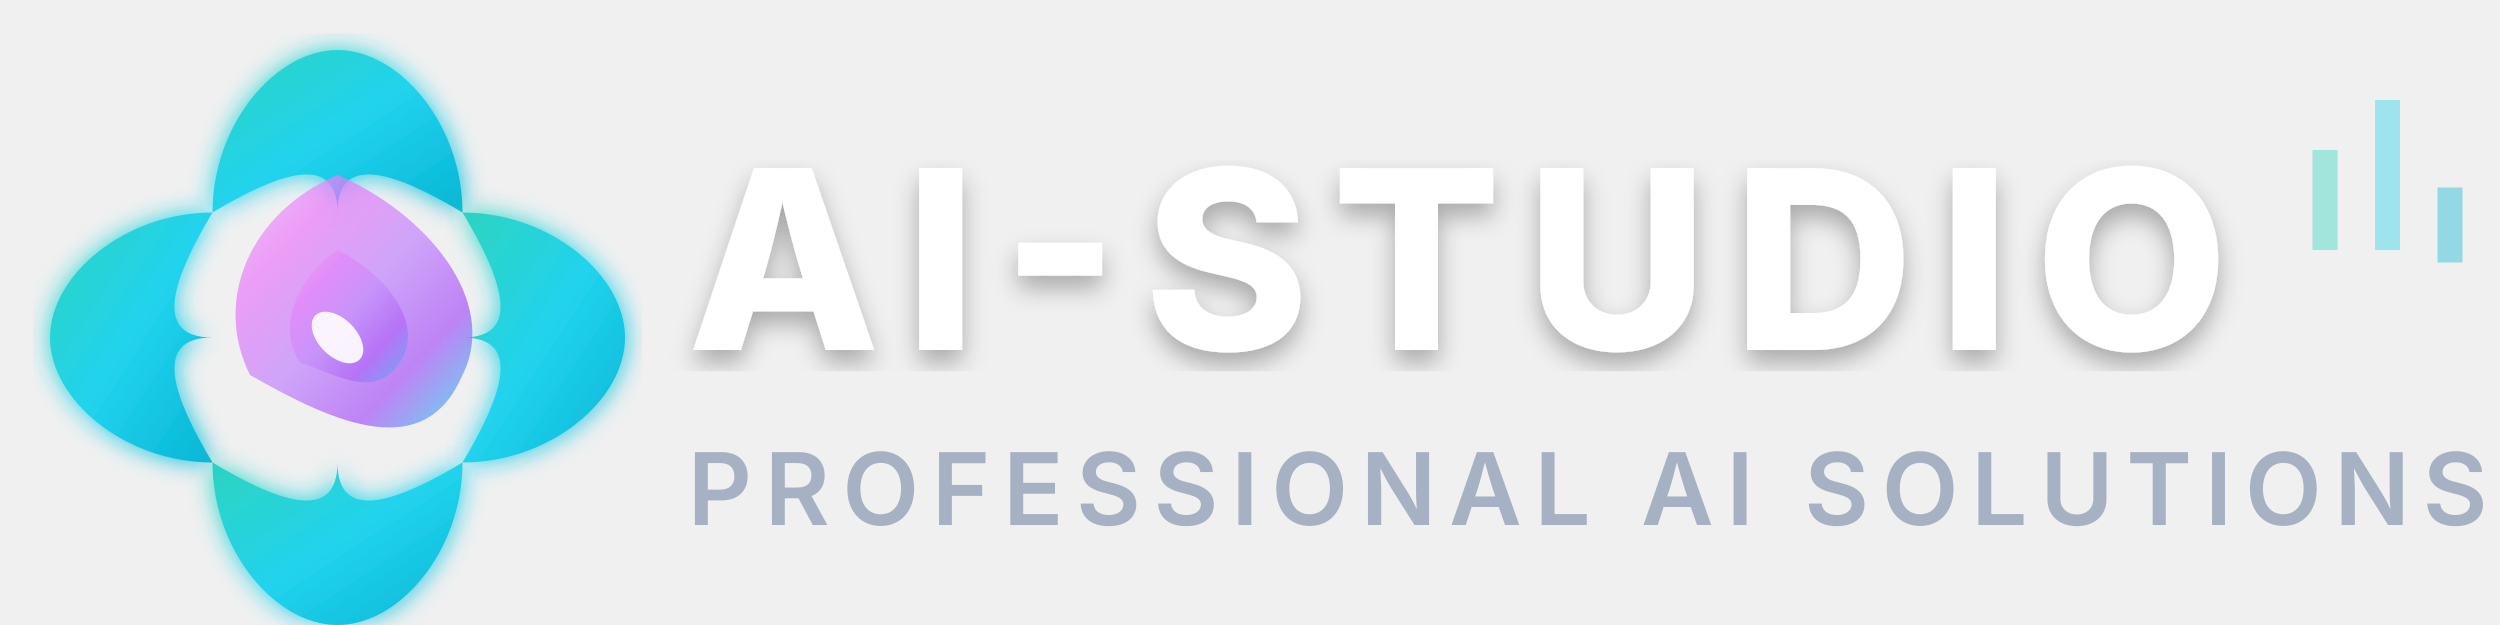
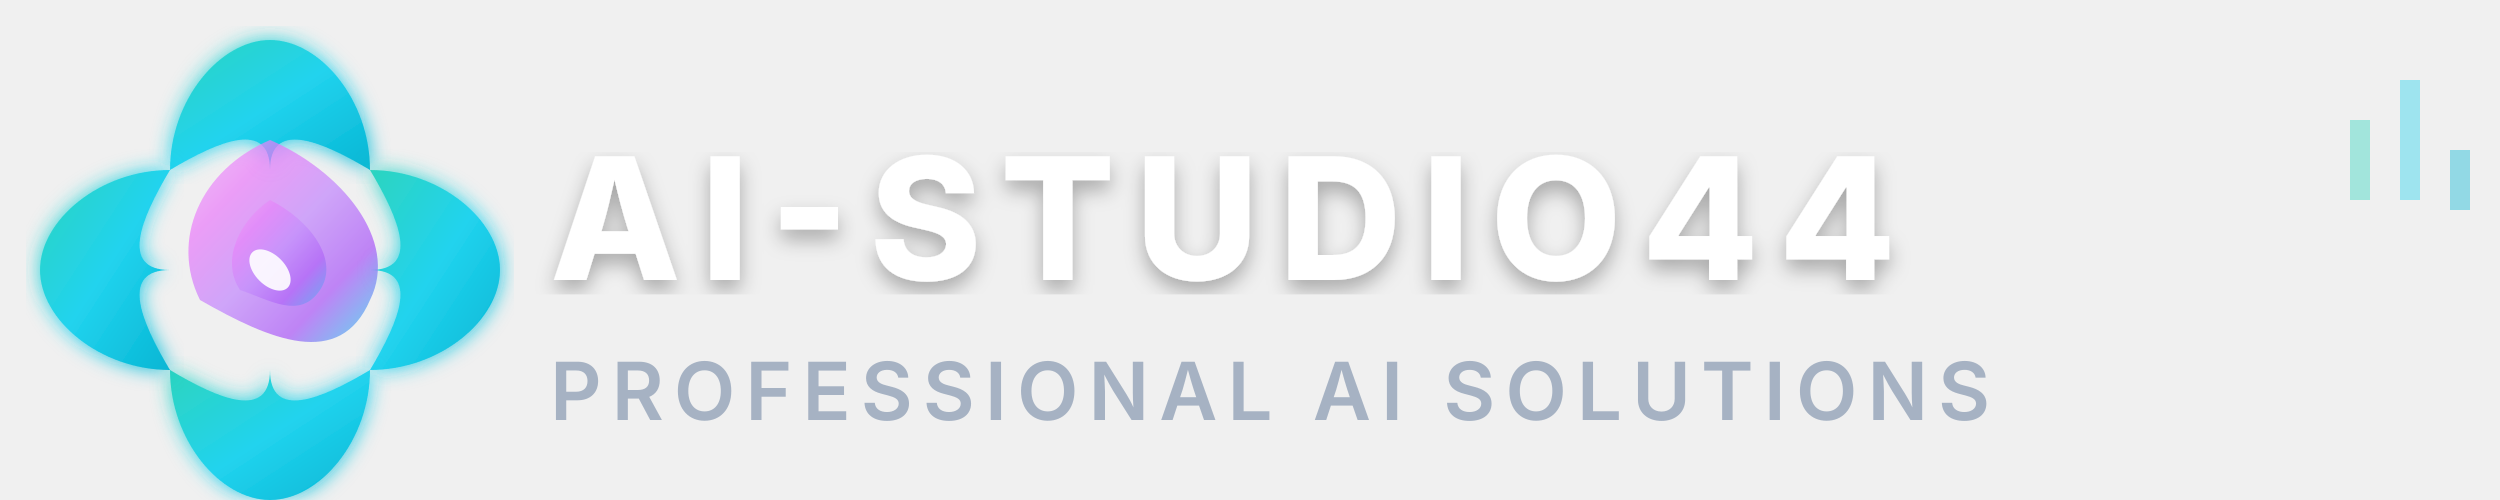
- <svg xmlns="http://www.w3.org/2000/svg" width="200" height="50" viewBox="0 0 200 50" fill="none">
+ <svg xmlns="http://www.w3.org/2000/svg" width="250" height="50" viewBox="0 0 250 50" fill="none">
  <defs>
    <linearGradient id="starGradient" x1="0%" y1="0%" x2="100%" y2="100%">
      <stop offset="0%" style="stop-color:#2dd4bf" />
      <stop offset="50%" style="stop-color:#22d3ee" />
      <stop offset="100%" style="stop-color:#06b6d4" />
    </linearGradient>
    <linearGradient id="innerGradient" x1="0%" y1="0%" x2="100%" y2="100%">
      <stop offset="0%" style="stop-color:#f0abfc" />
      <stop offset="25%" style="stop-color:#e879f9" />
      <stop offset="50%" style="stop-color:#c084fc" />
      <stop offset="75%" style="stop-color:#a855f7" />
      <stop offset="100%" style="stop-color:#22d3ee" />
    </linearGradient>
    <filter id="professionalGlow">
      <feGaussianBlur stdDeviation="1" result="coloredBlur" />
      <feMerge>
        <feMergeNode in="coloredBlur" />
        <feMergeNode in="SourceGraphic" />
      </feMerge>
    </filter>
    <filter id="textShadow">
      <feDropShadow dx="0" dy="1" stdDeviation="1" flood-color="#000000" flood-opacity="0.3" />
    </filter>
  </defs>
  <g transform="translate(2, 2)">
    <path d="M25 2 C30 2 35 8 35 15 C30 12 25 10 25 15 C25 10 20 12 15 15 C15 8 20 2 25 2 Z" fill="url(#starGradient)" filter="url(#professionalGlow)" />
    <path d="M48 25 C48 20 42 15 35 15 C38 20 40 25 35 25 C40 25 38 30 35 35 C42 35 48 30 48 25 Z" fill="url(#starGradient)" filter="url(#professionalGlow)" />
    <path d="M25 48 C20 48 15 42 15 35 C20 38 25 40 25 35 C25 40 30 38 35 35 C35 42 30 48 25 48 Z" fill="url(#starGradient)" filter="url(#professionalGlow)" />
    <path d="M2 25 C2 30 8 35 15 35 C12 30 10 25 15 25 C10 25 12 20 15 15 C8 15 2 20 2 25 Z" fill="url(#starGradient)" filter="url(#professionalGlow)" />
    <path d="M25 12 C32 15 38 22 35 28 C32 35 25 32 18 28 C15 22 18 15 25 12 Z" fill="url(#innerGradient)" opacity="0.7" />
    <path d="M25 18 C29 20 32 24 30 27 C28 30 25 28 22 27 C20 24 22 20 25 18 Z" fill="url(#innerGradient)" opacity="0.5" />
    <ellipse cx="25" cy="25" rx="2.5" ry="1.5" fill="#ffffff" opacity="0.9" transform="rotate(45 25 25)" />
  </g>
  <g transform="translate(55, 0)">
-     <text x="0" y="28" font-family="Inter, system-ui, sans-serif" font-size="20" font-weight="800" letter-spacing="2px" fill="#ffffff" filter="url(#textShadow)">AI-STUDIO</text>
+     <text x="0" y="28" font-family="Inter, system-ui, sans-serif" font-size="17" font-weight="800" letter-spacing="2px" fill="#ffffff" filter="url(#textShadow)">AI-STUDIO44</text>
    <text x="0" y="42" font-family="Inter, system-ui, sans-serif" font-size="8" font-weight="600" letter-spacing="1px" fill="#94a3b8" opacity="0.8">PROFESSIONAL AI SOLUTIONS</text>
  </g>
  <g opacity="0.4">
-     <rect x="185" y="12" width="2" height="8" fill="#2dd4bf" />
-     <rect x="190" y="8" width="2" height="12" fill="#22d3ee" />
-     <rect x="195" y="15" width="2" height="6" fill="#06b6d4" />
+     <rect x="235" y="12" width="2" height="8" fill="#2dd4bf" />
+     <rect x="240" y="8" width="2" height="12" fill="#22d3ee" />
+     <rect x="245" y="15" width="2" height="6" fill="#06b6d4" />
  </g>
</svg>
